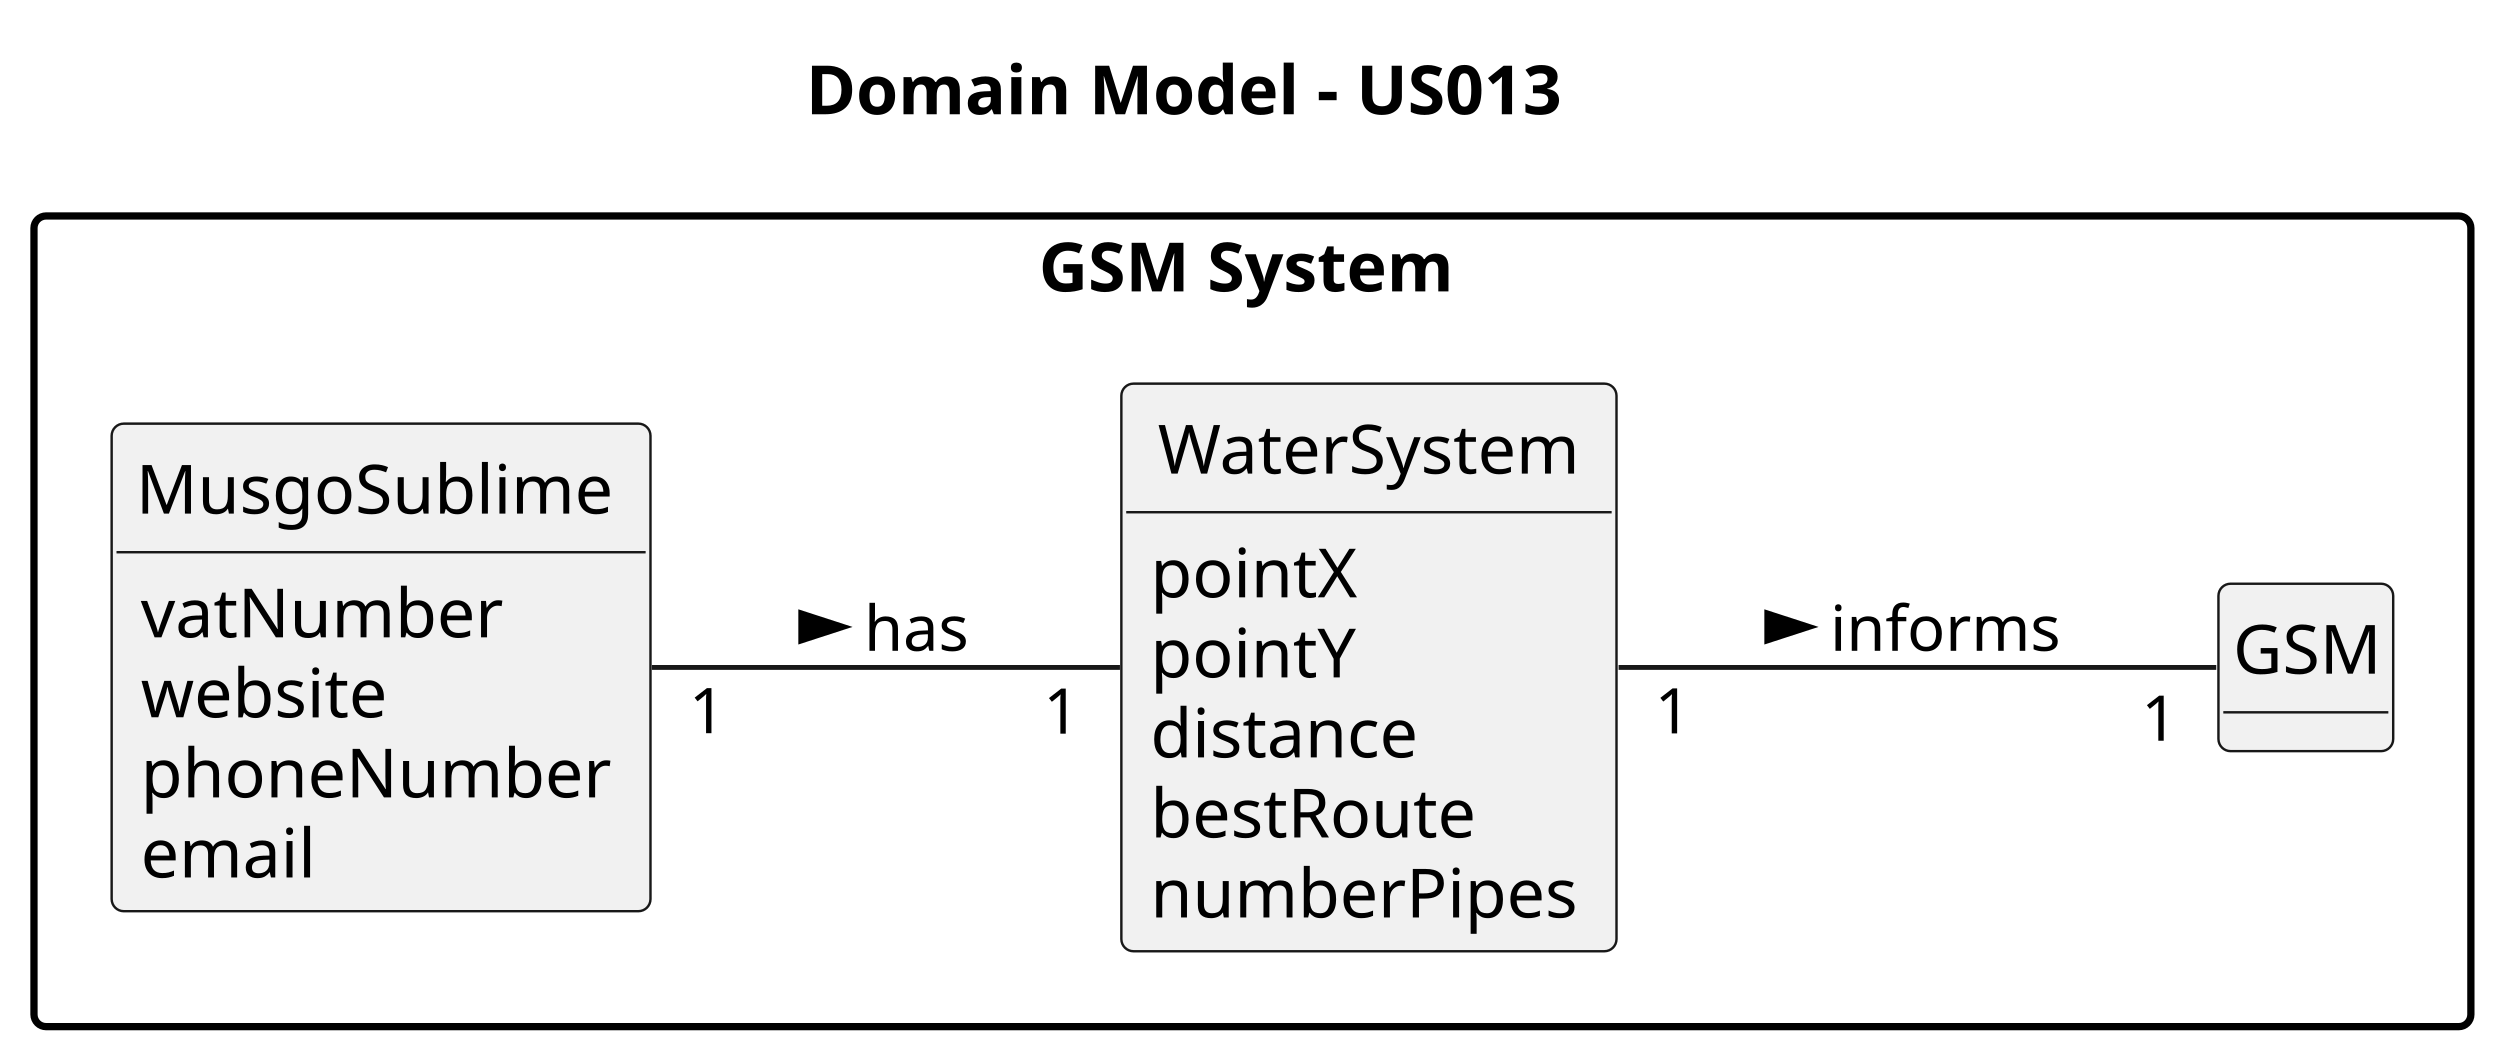
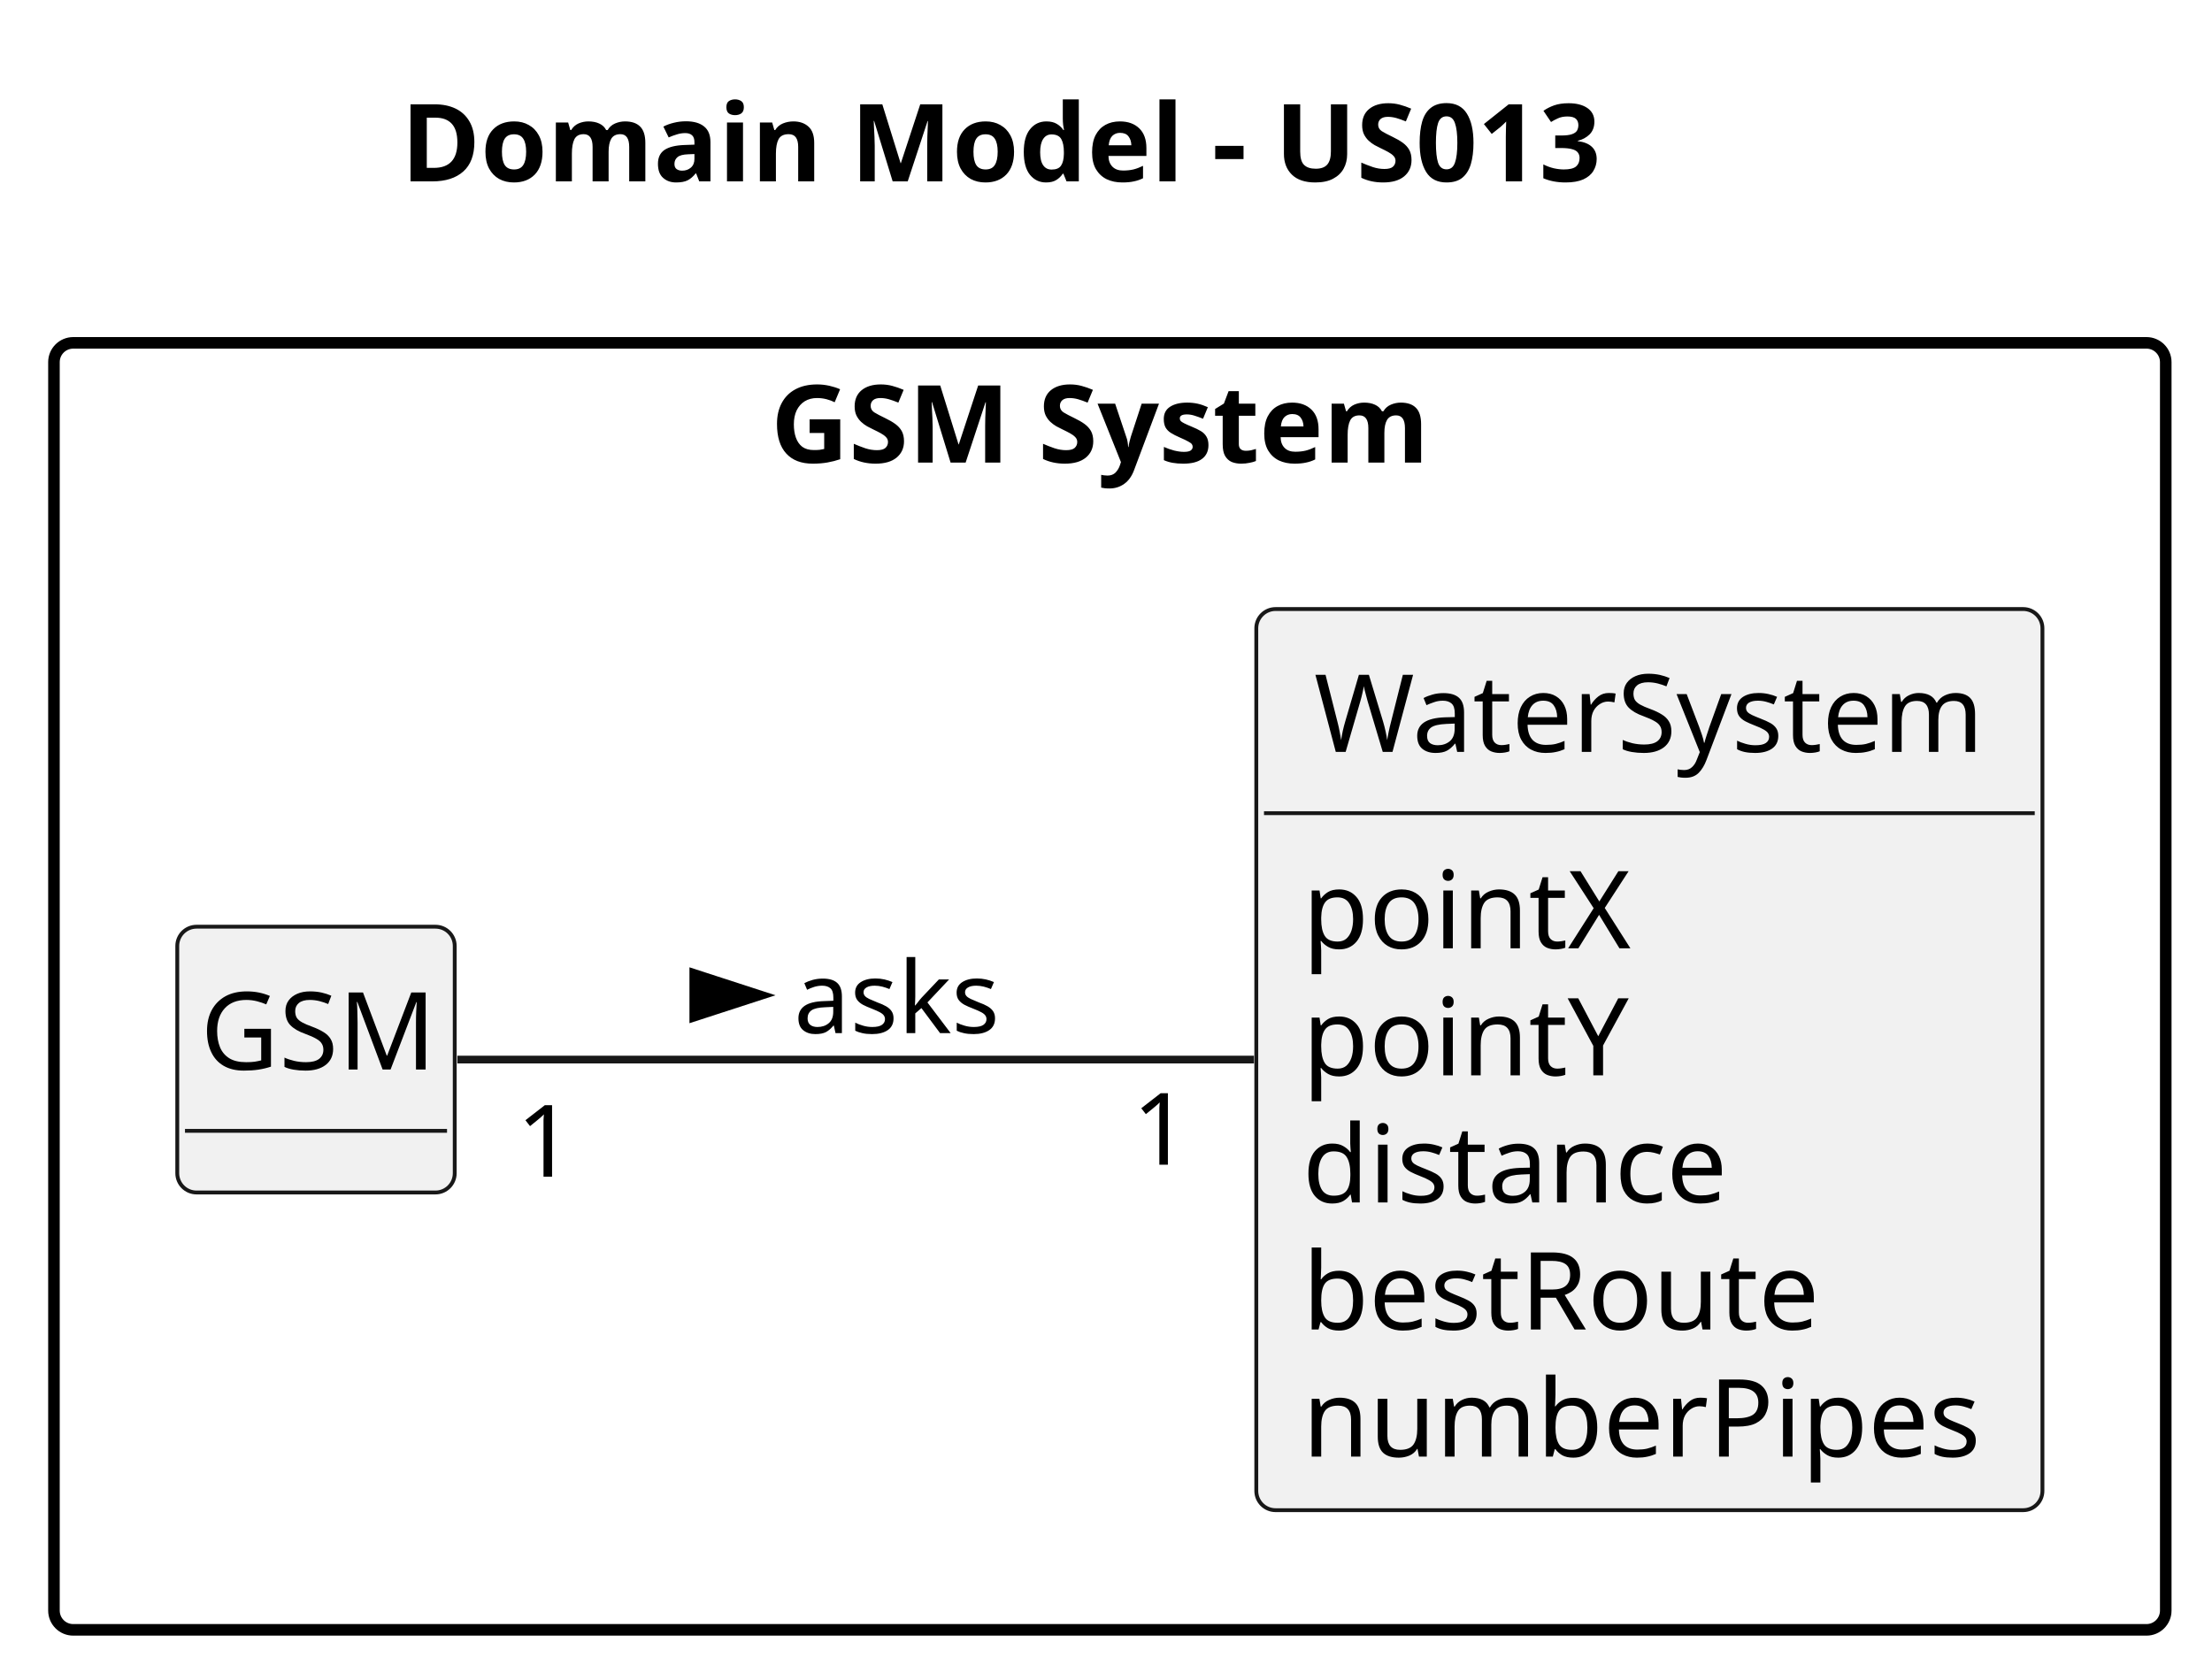
- <svg xmlns="http://www.w3.org/2000/svg" contentStyleType="text/css" height="217px" preserveAspectRatio="none" style="width:515px;height:217px;background:#FFFFFF;" version="1.1" viewBox="0 0 515 217" width="515px" zoomAndPan="magnify">
+ <svg xmlns="http://www.w3.org/2000/svg" contentStyleType="text/css" height="217px" preserveAspectRatio="none" style="width:287px;height:217px;background:#FFFFFF;" version="1.1" viewBox="0 0 287 217" width="287px" zoomAndPan="magnify">
  <defs />
  <g>
-     <text fill="#000000" font-family="sans-serif" font-size="14" font-weight="bold" lengthAdjust="spacing" textLength="169" x="166" y="23.535">Domain Model - US013</text>
+     <text fill="#000000" font-family="sans-serif" font-size="14" font-weight="bold" lengthAdjust="spacing" textLength="169" x="52" y="23.535">Domain Model - US013</text>
    <g id="cluster_GSM System">
-       <rect fill="none" height="167" rx="2.5" ry="2.5" style="stroke:#000000;stroke-width:1.5;" width="502" x="7" y="44.488" />
-       <text fill="#000000" font-family="sans-serif" font-size="14" font-weight="bold" lengthAdjust="spacing" textLength="88" x="214" y="60.023">GSM System</text>
+       <rect fill="none" height="167" rx="2.5" ry="2.5" style="stroke:#000000;stroke-width:1.5;" width="274" x="7" y="44.488" />
+       <text fill="#000000" font-family="sans-serif" font-size="14" font-weight="bold" lengthAdjust="spacing" textLength="88" x="100" y="60.023">GSM System</text>
    </g>
    <g id="elem_GSM">
-       <rect codeLine="15" fill="#F1F1F1" height="34.488" id="GSM" rx="2.5" ry="2.5" style="stroke:#181818;stroke-width:0.5;" width="36" x="457" y="120.248" />
-       <text fill="#000000" font-family="sans-serif" font-size="14" lengthAdjust="spacing" textLength="30" x="460" y="138.783">GSM</text>
-       <line style="stroke:#181818;stroke-width:0.5;" x1="458" x2="492" y1="146.737" y2="146.737" />
+       <rect codeLine="15" fill="#F1F1F1" height="34.488" id="GSM" rx="2.5" ry="2.5" style="stroke:#181818;stroke-width:0.5;" width="36" x="23" y="120.248" />
+       <text fill="#000000" font-family="sans-serif" font-size="14" lengthAdjust="spacing" textLength="30" x="26" y="138.783">GSM</text>
+       <line style="stroke:#181818;stroke-width:0.5;" x1="24" x2="58" y1="146.737" y2="146.737" />
    </g>
    <g id="elem_WaterSystem">
-       <rect codeLine="18" fill="#F1F1F1" height="116.93" id="WaterSystem" rx="2.5" ry="2.5" style="stroke:#181818;stroke-width:0.5;" width="102" x="231" y="79.028" />
-       <text fill="#000000" font-family="sans-serif" font-size="14" lengthAdjust="spacing" textLength="87" x="238.5" y="97.563">WaterSystem</text>
-       <line style="stroke:#181818;stroke-width:0.5;" x1="232" x2="332" y1="105.517" y2="105.517" />
-       <text fill="#000000" font-family="sans-serif" font-size="14" lengthAdjust="spacing" textLength="45" x="237" y="123.052">pointX</text>
-       <text fill="#000000" font-family="sans-serif" font-size="14" lengthAdjust="spacing" textLength="45" x="237" y="139.54">pointY</text>
-       <text fill="#000000" font-family="sans-serif" font-size="14" lengthAdjust="spacing" textLength="57" x="237" y="156.028">distance</text>
-       <text fill="#000000" font-family="sans-serif" font-size="14" lengthAdjust="spacing" textLength="69" x="237" y="172.517">bestRoute</text>
-       <text fill="#000000" font-family="sans-serif" font-size="14" lengthAdjust="spacing" textLength="90" x="237" y="189.005">numberPipes</text>
+       <rect codeLine="18" fill="#F1F1F1" height="116.93" id="WaterSystem" rx="2.5" ry="2.5" style="stroke:#181818;stroke-width:0.5;" width="102" x="163" y="79.028" />
+       <text fill="#000000" font-family="sans-serif" font-size="14" lengthAdjust="spacing" textLength="87" x="170.5" y="97.563">WaterSystem</text>
+       <line style="stroke:#181818;stroke-width:0.5;" x1="164" x2="264" y1="105.517" y2="105.517" />
+       <text fill="#000000" font-family="sans-serif" font-size="14" lengthAdjust="spacing" textLength="45" x="169" y="123.052">pointX</text>
+       <text fill="#000000" font-family="sans-serif" font-size="14" lengthAdjust="spacing" textLength="45" x="169" y="139.54">pointY</text>
+       <text fill="#000000" font-family="sans-serif" font-size="14" lengthAdjust="spacing" textLength="57" x="169" y="156.028">distance</text>
+       <text fill="#000000" font-family="sans-serif" font-size="14" lengthAdjust="spacing" textLength="69" x="169" y="172.517">bestRoute</text>
+       <text fill="#000000" font-family="sans-serif" font-size="14" lengthAdjust="spacing" textLength="90" x="169" y="189.005">numberPipes</text>
    </g>
-     <g id="elem_MusgoSublime">
-       <rect codeLine="26" fill="#F1F1F1" height="100.441" id="MusgoSublime" rx="2.5" ry="2.5" style="stroke:#181818;stroke-width:0.5;" width="111" x="23" y="87.268" />
-       <text fill="#000000" font-family="sans-serif" font-size="14" lengthAdjust="spacing" textLength="101" x="28" y="105.803">MusgoSublime</text>
-       <line style="stroke:#181818;stroke-width:0.5;" x1="24" x2="133" y1="113.757" y2="113.757" />
-       <text fill="#000000" font-family="sans-serif" font-size="14" lengthAdjust="spacing" textLength="75" x="29" y="131.292">vatNumber</text>
-       <text fill="#000000" font-family="sans-serif" font-size="14" lengthAdjust="spacing" textLength="52" x="29" y="147.78">website</text>
-       <text fill="#000000" font-family="sans-serif" font-size="14" lengthAdjust="spacing" textLength="99" x="29" y="164.268">phoneNumber</text>
-       <text fill="#000000" font-family="sans-serif" font-size="14" lengthAdjust="spacing" textLength="37" x="29" y="180.757">email</text>
-     </g>
-     <g id="link_MusgoSublime_WaterSystem">
-       <path codeLine="35" d="M134.29,137.488 C164.36,137.488 201.38,137.488 230.71,137.488 " fill="none" id="MusgoSublime-WaterSystem" style="stroke:#181818;stroke-width:1.0;" />
-       <polygon fill="#000000" points="174,129.144,164.955,126.205,164.955,132.083,174,129.144" style="stroke:#000000;stroke-width:1.0;" />
-       <text fill="#000000" font-family="sans-serif" font-size="13" lengthAdjust="spacing" textLength="22" x="178" y="134.057">has</text>
-       <text fill="#000000" font-family="sans-serif" font-size="13" lengthAdjust="spacing" textLength="8" x="141.951" y="151.037">1</text>
-       <text fill="#000000" font-family="sans-serif" font-size="13" lengthAdjust="spacing" textLength="8" x="214.935" y="151.132">1</text>
-     </g>
-     <g id="link_WaterSystem_GSM">
-       <path codeLine="36" d="M333.43,137.488 C374.11,137.488 428.93,137.488 456.55,137.488 " fill="none" id="WaterSystem-GSM" style="stroke:#181818;stroke-width:1.0;" />
-       <polygon fill="#000000" points="373,129.144,363.955,126.205,363.955,132.083,373,129.144" style="stroke:#000000;stroke-width:1.0;" />
-       <text fill="#000000" font-family="sans-serif" font-size="13" lengthAdjust="spacing" textLength="49" x="377" y="134.057">informs</text>
-       <text fill="#000000" font-family="sans-serif" font-size="13" lengthAdjust="spacing" textLength="8" x="340.878" y="151.085">1</text>
-       <text fill="#000000" font-family="sans-serif" font-size="13" lengthAdjust="spacing" textLength="8" x="441.113" y="152.591">1</text>
+     <g id="link_GSM_WaterSystem">
+       <path codeLine="29" d="M59.34,137.488 C83.37,137.488 127.78,137.488 162.7,137.488 " fill="none" id="GSM-WaterSystem" style="stroke:#181818;stroke-width:1.0;" />
+       <polygon fill="#000000" points="99,129.144,89.955,126.205,89.955,132.083,99,129.144" style="stroke:#000000;stroke-width:1.0;" />
+       <text fill="#000000" font-family="sans-serif" font-size="13" lengthAdjust="spacing" textLength="29" x="103" y="134.057">asks</text>
+       <text fill="#000000" font-family="sans-serif" font-size="13" lengthAdjust="spacing" textLength="8" x="67.019" y="152.687">1</text>
+       <text fill="#000000" font-family="sans-serif" font-size="13" lengthAdjust="spacing" textLength="8" x="146.923" y="151.132">1</text>
    </g>
  </g>
</svg>
